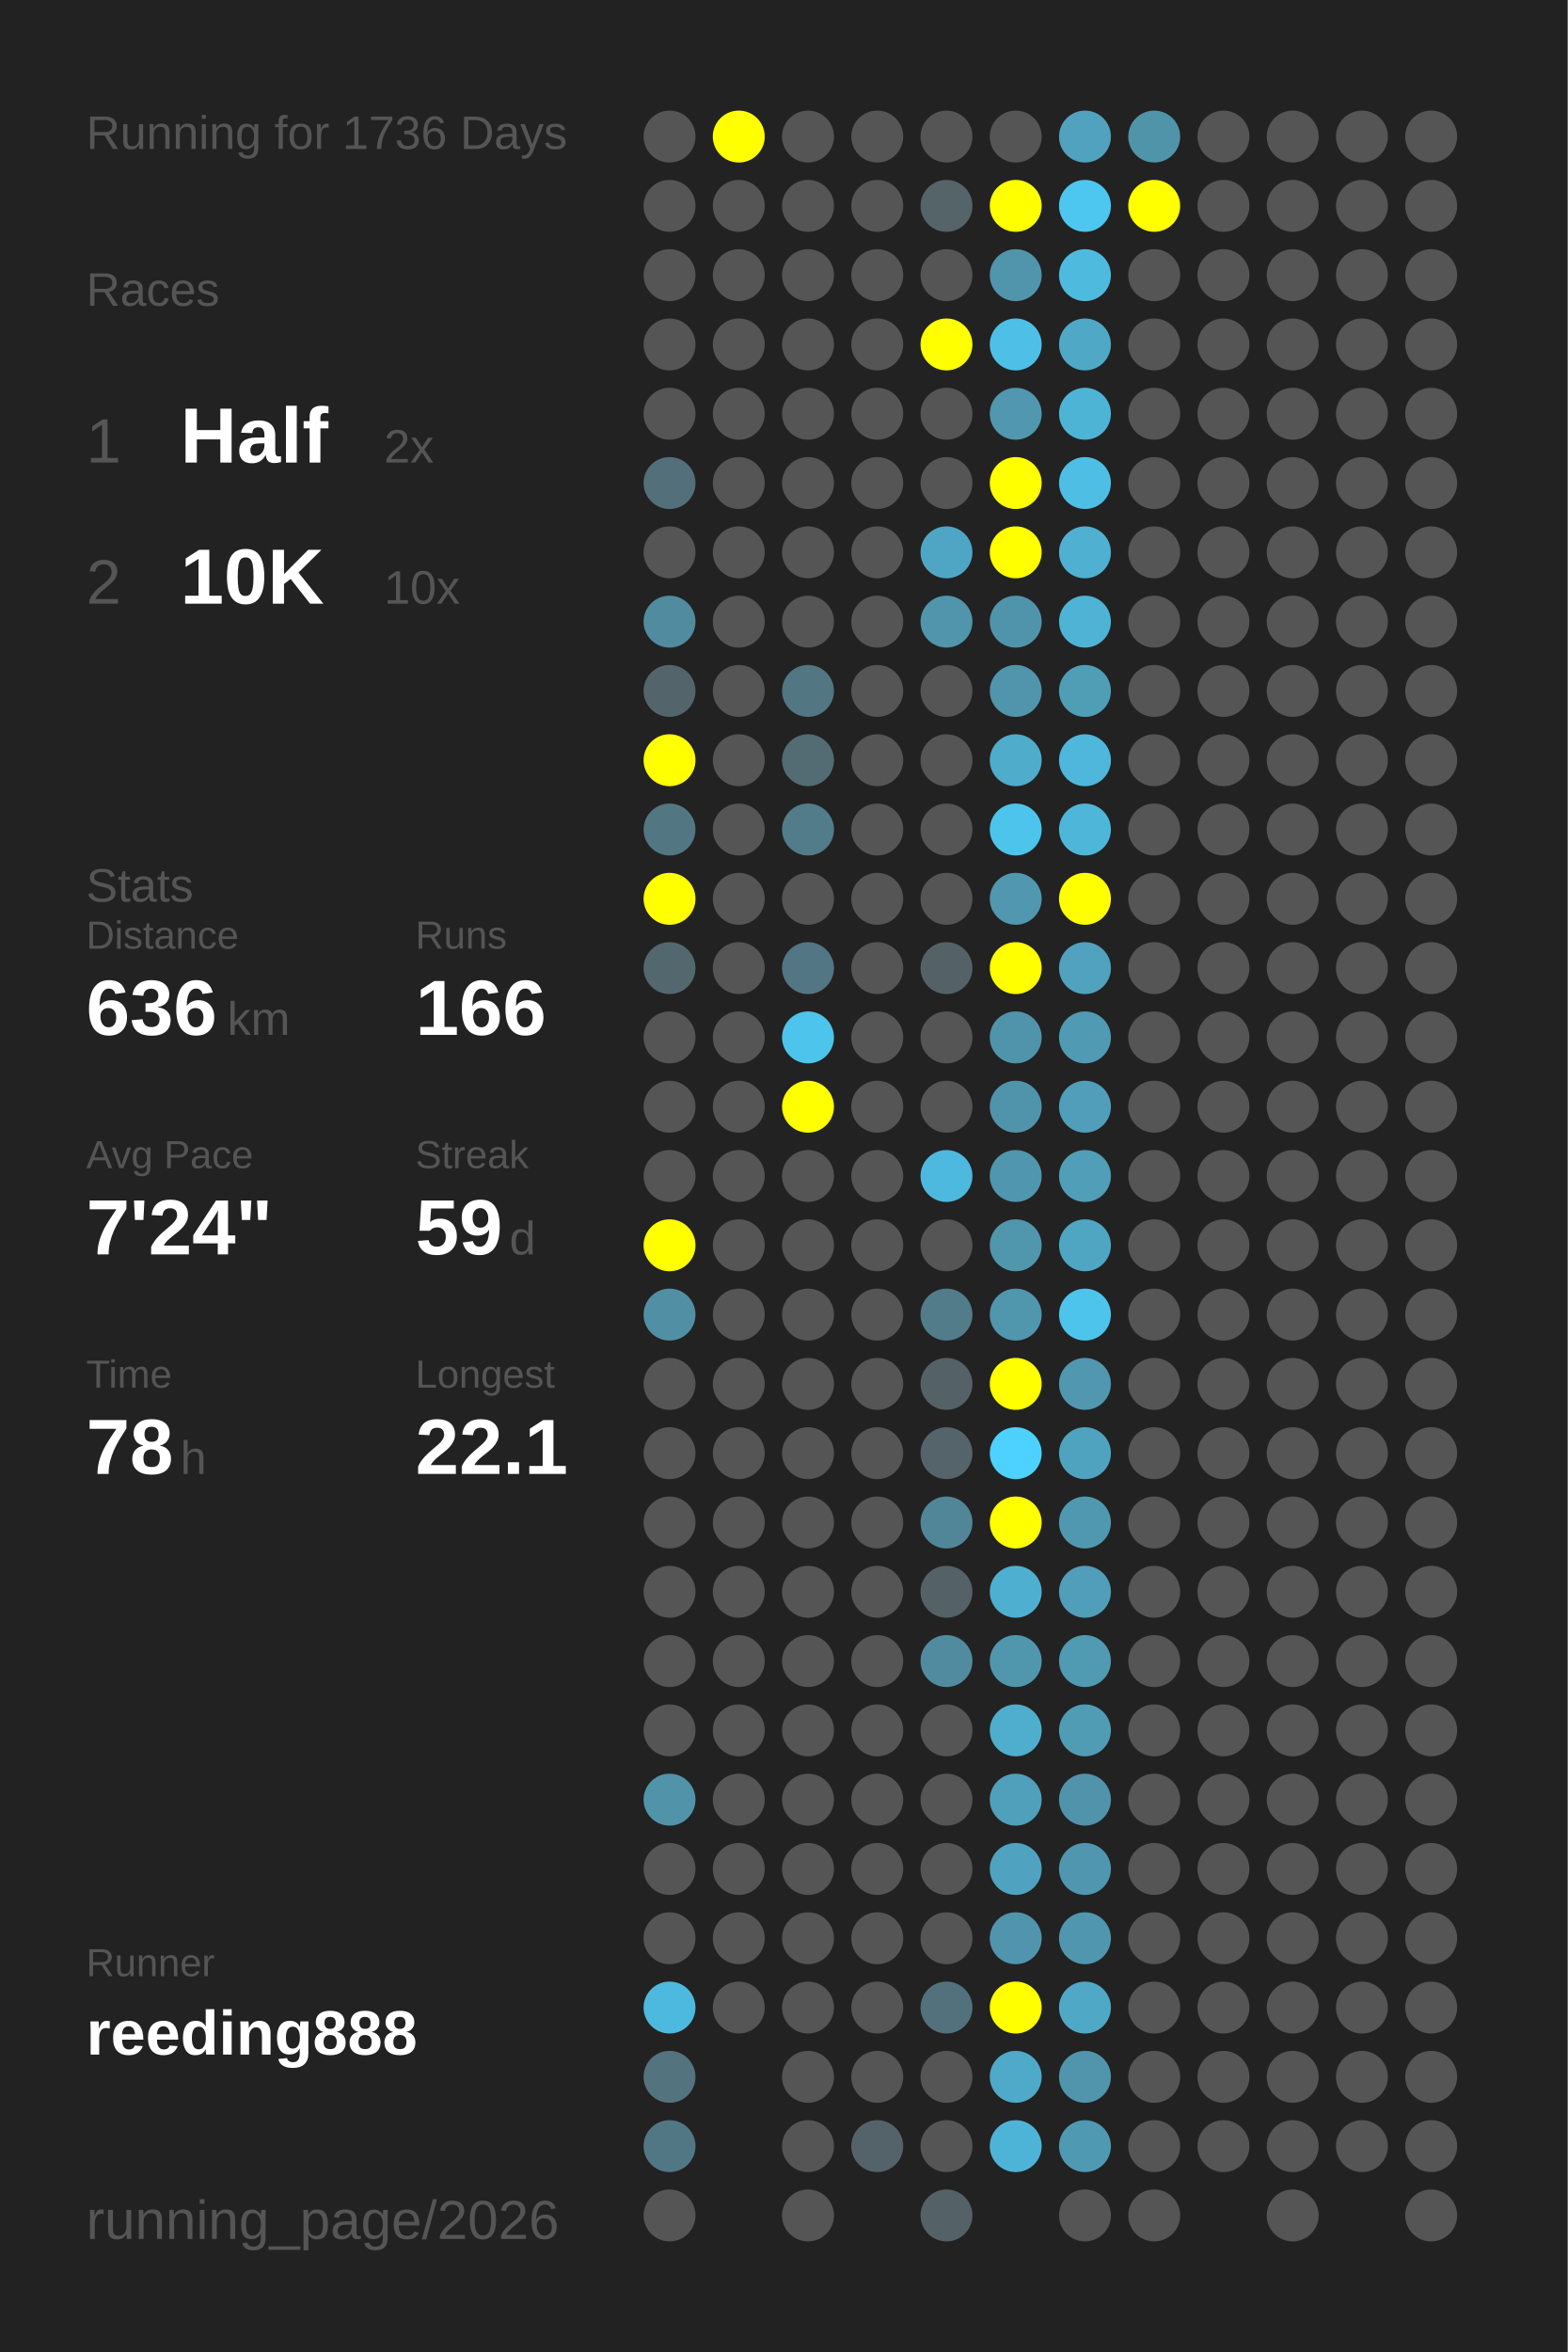
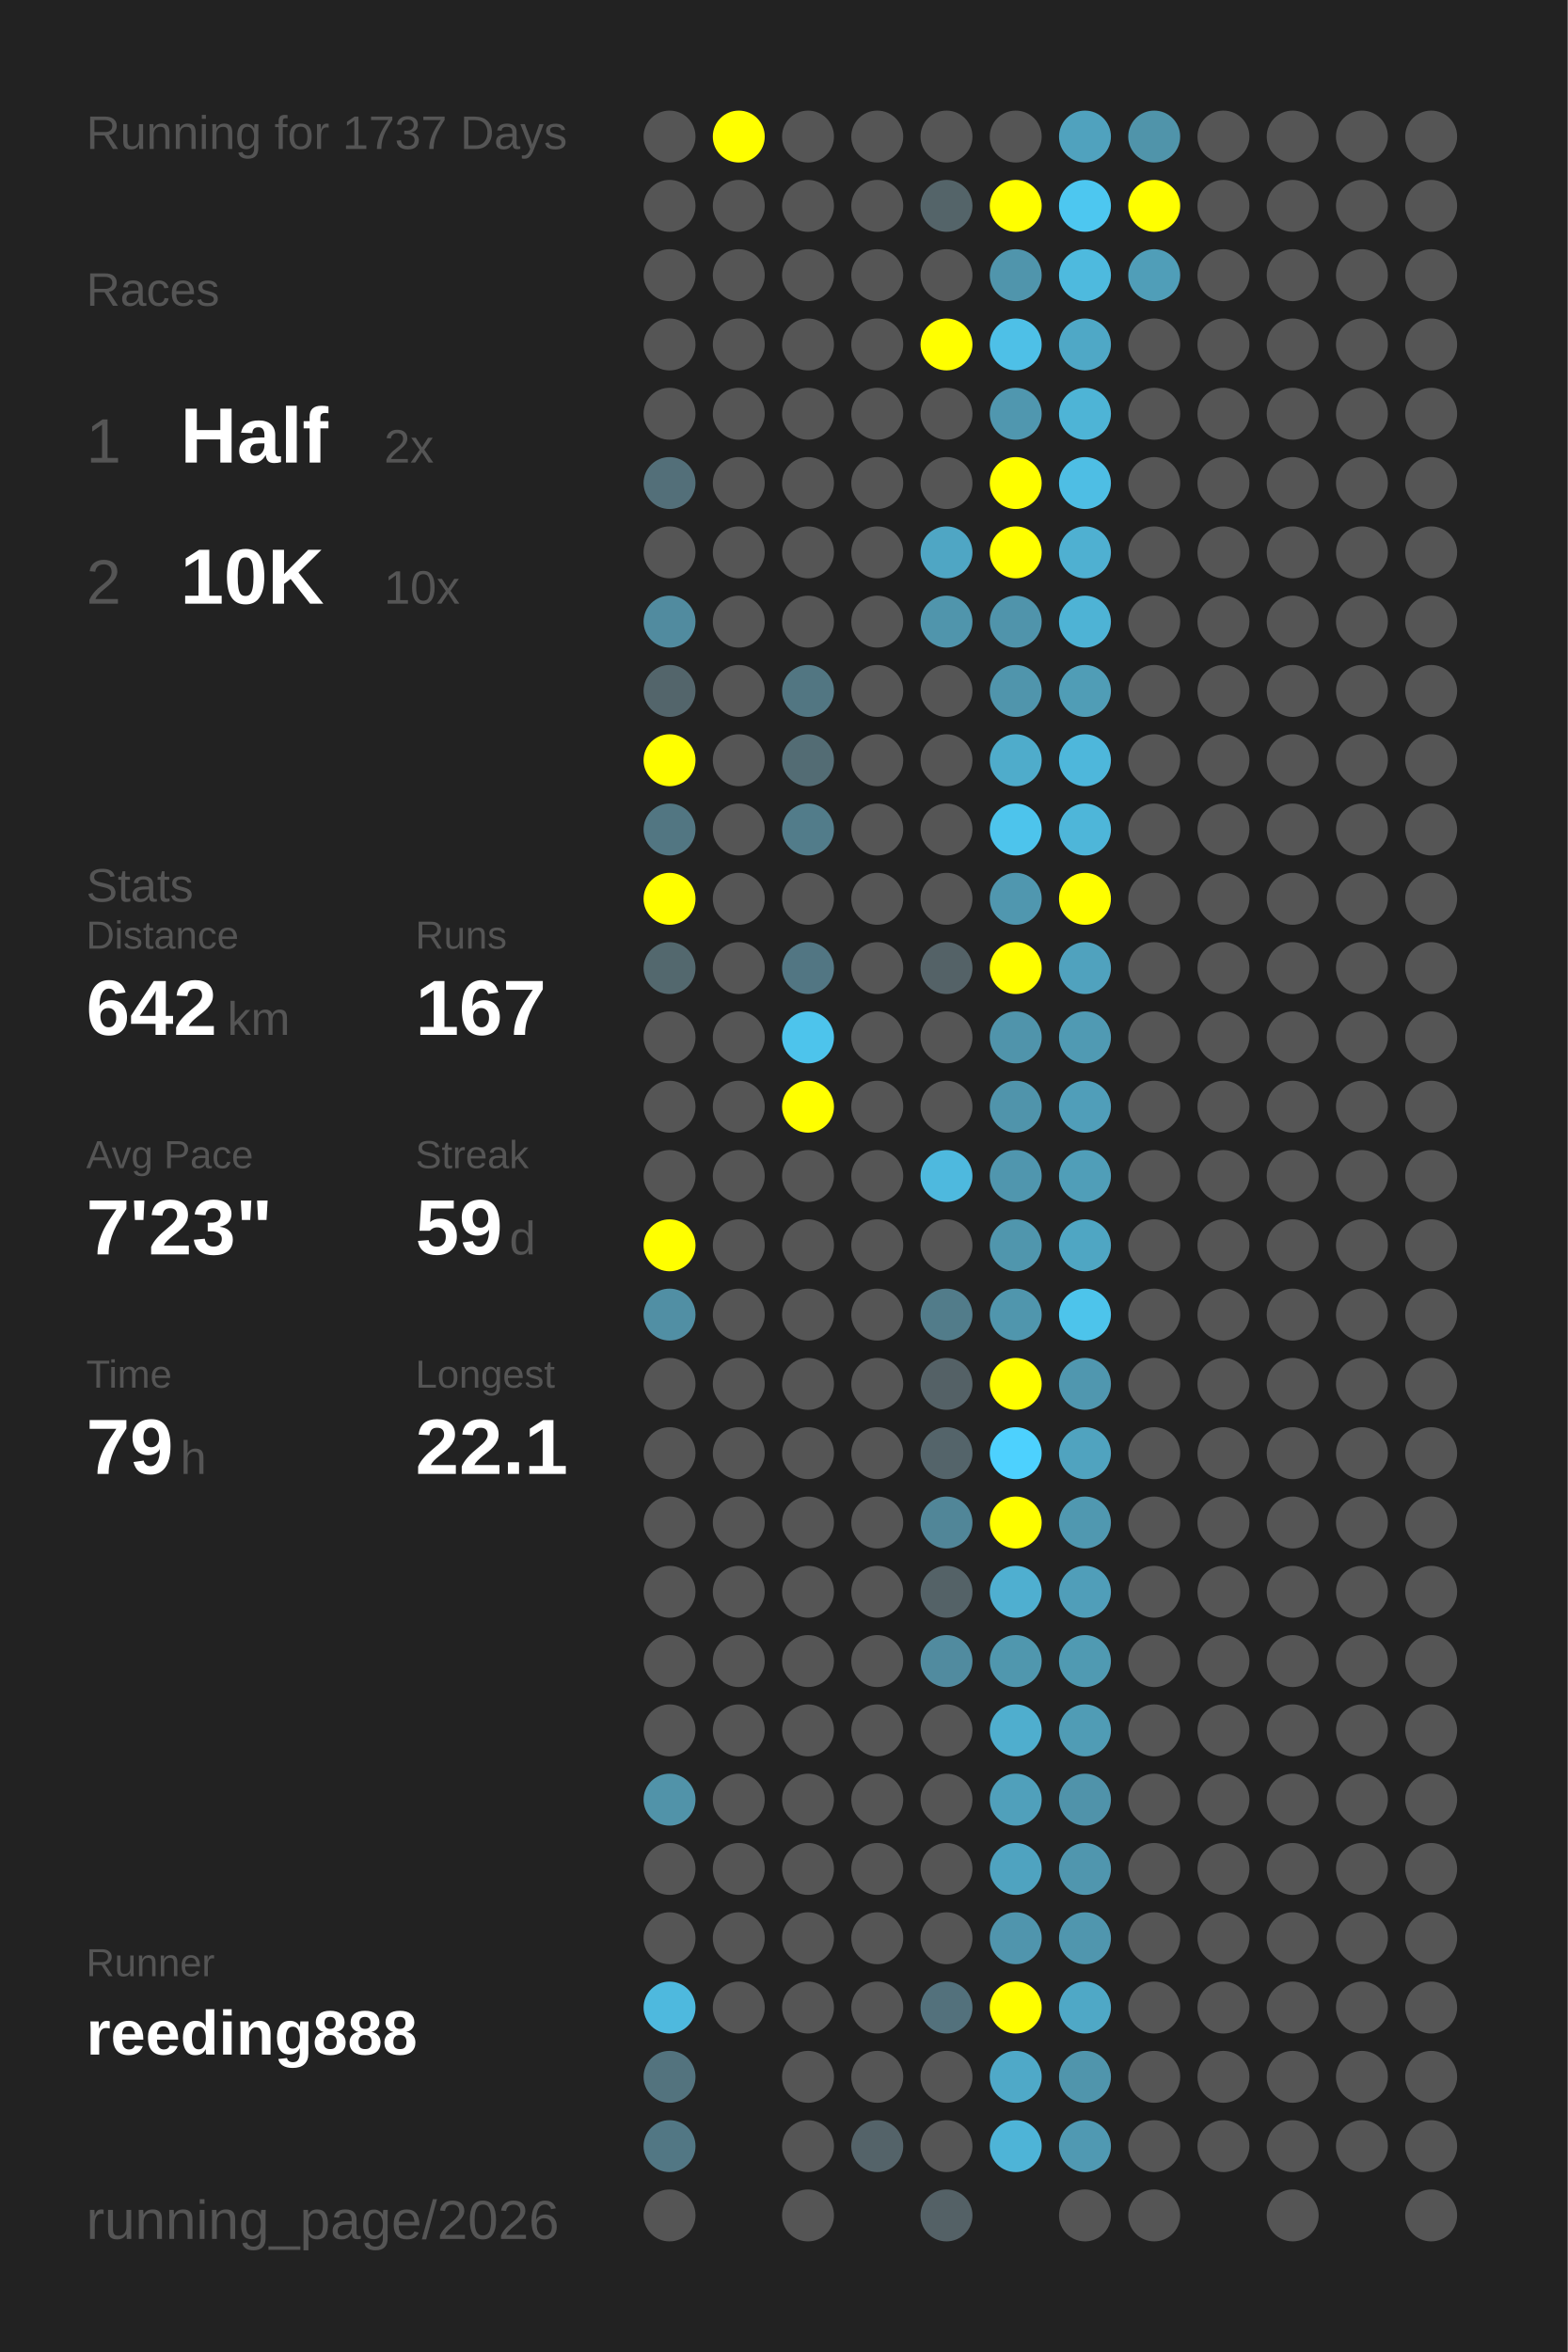
<svg xmlns="http://www.w3.org/2000/svg" baseProfile="full" height="300mm" version="1.1" viewBox="0,0,200,300" width="200mm">
  <defs />
  <rect fill="#222222" height="300" width="200" x="0" y="0" />
-   <text fill="#555555" style="font-size:6px; font-family:Arial;" x="11" y="19">Running for 1736 Days</text>
+   <text fill="#555555" style="font-size:6px; font-family:Arial;" x="11" y="19">Running for 1737 Days</text>
  <text fill="#555555" style="font-size:6px; font-family:Arial;" x="11" y="39">Races</text>
  <text fill="#555555" style="font-size:8px; font-family:Arial;" x="11" y="59">1</text>
  <text fill="#FFFFFF" style="font-size:10px; font-family:Arial; font-weight:bold;" x="23" y="59">Half</text>
  <text fill="#555555" style="font-size:6px; font-family:Arial;" x="49" y="59">2x</text>
  <text fill="#555555" style="font-size:8px; font-family:Arial;" x="11" y="77">2</text>
  <text fill="#FFFFFF" style="font-size:10px; font-family:Arial; font-weight:bold;" x="23" y="77">10K</text>
  <text fill="#555555" style="font-size:6px; font-family:Arial;" x="49" y="77">10x</text>
  <text fill="#555555" style="font-size:6px; font-family:Arial;" x="11" y="115">Stats</text>
  <text fill="#555555" style="font-size:5px; font-family:Arial;" x="11" y="121">Distance</text>
-   <text fill="#FFFFFF" style="font-size:10px; font-family:Arial; font-weight:bold;" x="11" y="132">636</text>
+   <text fill="#FFFFFF" style="font-size:10px; font-family:Arial; font-weight:bold;" x="11" y="132">642</text>
  <text fill="#555555" style="font-size:6px; font-family:Arial;" x="29" y="132">km</text>
  <text fill="#555555" style="font-size:5px; font-family:Arial;" x="53" y="121">Runs</text>
-   <text fill="#FFFFFF" style="font-size:10px; font-family:Arial; font-weight:bold;" x="53" y="132">166</text>
+   <text fill="#FFFFFF" style="font-size:10px; font-family:Arial; font-weight:bold;" x="53" y="132">167</text>
  <text fill="#555555" style="font-size:5px; font-family:Arial;" x="11" y="149">Avg Pace</text>
-   <text fill="#FFFFFF" style="font-size:10px; font-family:Arial; font-weight:bold;" x="11" y="160">7'24"</text>
+   <text fill="#FFFFFF" style="font-size:10px; font-family:Arial; font-weight:bold;" x="11" y="160">7'23"</text>
  <text fill="#555555" style="font-size:5px; font-family:Arial;" x="53" y="149">Streak</text>
  <text fill="#FFFFFF" style="font-size:10px; font-family:Arial; font-weight:bold;" x="53" y="160">59</text>
  <text fill="#555555" style="font-size:6px; font-family:Arial;" x="65" y="160">d</text>
  <text fill="#555555" style="font-size:5px; font-family:Arial;" x="11" y="177">Time</text>
-   <text fill="#FFFFFF" style="font-size:10px; font-family:Arial; font-weight:bold;" x="11" y="188">78</text>
+   <text fill="#FFFFFF" style="font-size:10px; font-family:Arial; font-weight:bold;" x="11" y="188">79</text>
  <text fill="#555555" style="font-size:6px; font-family:Arial;" x="23" y="188">h</text>
  <text fill="#555555" style="font-size:5px; font-family:Arial;" x="53" y="177">Longest</text>
  <text fill="#FFFFFF" style="font-size:10px; font-family:Arial; font-weight:bold;" x="53" y="188">22.1</text>
  <text fill="#555555" style="font-size:5px; font-family:Arial;" x="11" y="252.065">Runner</text>
  <text fill="#FFFFFF" style="font-size:8px; font-family:Arial; font-weight:bold;" x="11" y="262.065">reeding888</text>
  <text fill="#555555" style="font-size:7px; font-family:Arial;" x="11" y="285.581">running_page/2026</text>
  <circle cx="85.417" cy="17.419" fill="#555555" r="3.312" />
  <circle cx="85.417" cy="26.258" fill="#555555" r="3.312" />
  <circle cx="85.417" cy="35.097" fill="#555555" r="3.312" />
  <circle cx="85.417" cy="43.935" fill="#555555" r="3.312" />
  <circle cx="85.417" cy="52.774" fill="#555555" r="3.312" />
  <circle cx="85.417" cy="61.613" fill="#536f79" r="3.312" />
  <circle cx="85.417" cy="70.452" fill="#555555" r="3.312" />
  <circle cx="85.417" cy="79.29" fill="#518b9f" r="3.312" />
  <circle cx="85.417" cy="88.129" fill="#53656b" r="3.312" />
  <circle cx="85.417" cy="96.968" fill="#FFFF00" r="3.312" />
  <circle cx="85.417" cy="105.806" fill="#527682" r="3.312" />
  <circle cx="85.417" cy="114.645" fill="#FFFF00" r="3.312" />
  <circle cx="85.417" cy="123.484" fill="#53686e" r="3.312" />
  <circle cx="85.417" cy="132.323" fill="#555555" r="3.312" />
  <circle cx="85.417" cy="141.161" fill="#555555" r="3.312" />
  <circle cx="85.417" cy="150" fill="#555555" r="3.312" />
  <circle cx="85.417" cy="158.839" fill="#FFFF00" r="3.312" />
  <circle cx="85.417" cy="167.677" fill="#518fa4" r="3.312" />
  <circle cx="85.417" cy="176.516" fill="#555555" r="3.312" />
  <circle cx="85.417" cy="185.355" fill="#555555" r="3.312" />
  <circle cx="85.417" cy="194.194" fill="#555555" r="3.312" />
  <circle cx="85.417" cy="203.032" fill="#555555" r="3.312" />
  <circle cx="85.417" cy="211.871" fill="#555555" r="3.312" />
  <circle cx="85.417" cy="220.71" fill="#555555" r="3.312" />
  <circle cx="85.417" cy="229.548" fill="#5193a9" r="3.312" />
  <circle cx="85.417" cy="238.387" fill="#555555" r="3.312" />
  <circle cx="85.417" cy="247.226" fill="#555555" r="3.312" />
  <circle cx="85.417" cy="256.065" fill="#4eb9de" r="3.312" />
  <circle cx="85.417" cy="264.903" fill="#53737e" r="3.312" />
  <circle cx="85.417" cy="273.742" fill="#527784" r="3.312" />
  <circle cx="85.417" cy="282.581" fill="#555555" r="3.312" />
  <circle cx="94.25" cy="17.419" fill="#FFFF00" r="3.312" />
  <circle cx="94.25" cy="26.258" fill="#555555" r="3.312" />
  <circle cx="94.25" cy="35.097" fill="#555555" r="3.312" />
  <circle cx="94.25" cy="43.935" fill="#555555" r="3.312" />
  <circle cx="94.25" cy="52.774" fill="#555555" r="3.312" />
  <circle cx="94.25" cy="61.613" fill="#555555" r="3.312" />
  <circle cx="94.25" cy="70.452" fill="#555555" r="3.312" />
  <circle cx="94.25" cy="79.29" fill="#555555" r="3.312" />
  <circle cx="94.25" cy="88.129" fill="#555555" r="3.312" />
  <circle cx="94.25" cy="96.968" fill="#555555" r="3.312" />
  <circle cx="94.25" cy="105.806" fill="#555555" r="3.312" />
  <circle cx="94.25" cy="114.645" fill="#555555" r="3.312" />
  <circle cx="94.25" cy="123.484" fill="#555555" r="3.312" />
  <circle cx="94.25" cy="132.323" fill="#555555" r="3.312" />
  <circle cx="94.25" cy="141.161" fill="#555555" r="3.312" />
  <circle cx="94.25" cy="150" fill="#555555" r="3.312" />
  <circle cx="94.25" cy="158.839" fill="#555555" r="3.312" />
  <circle cx="94.25" cy="167.677" fill="#555555" r="3.312" />
  <circle cx="94.25" cy="176.516" fill="#555555" r="3.312" />
  <circle cx="94.25" cy="185.355" fill="#555555" r="3.312" />
  <circle cx="94.25" cy="194.194" fill="#555555" r="3.312" />
  <circle cx="94.25" cy="203.032" fill="#555555" r="3.312" />
  <circle cx="94.25" cy="211.871" fill="#555555" r="3.312" />
  <circle cx="94.25" cy="220.71" fill="#555555" r="3.312" />
  <circle cx="94.25" cy="229.548" fill="#555555" r="3.312" />
  <circle cx="94.25" cy="238.387" fill="#555555" r="3.312" />
  <circle cx="94.25" cy="247.226" fill="#555555" r="3.312" />
  <circle cx="94.25" cy="256.065" fill="#555555" r="3.312" />
  <circle cx="103.083" cy="17.419" fill="#555555" r="3.312" />
  <circle cx="103.083" cy="26.258" fill="#555555" r="3.312" />
  <circle cx="103.083" cy="35.097" fill="#555555" r="3.312" />
  <circle cx="103.083" cy="43.935" fill="#555555" r="3.312" />
  <circle cx="103.083" cy="52.774" fill="#555555" r="3.312" />
  <circle cx="103.083" cy="61.613" fill="#555555" r="3.312" />
  <circle cx="103.083" cy="70.452" fill="#555555" r="3.312" />
  <circle cx="103.083" cy="79.29" fill="#555555" r="3.312" />
  <circle cx="103.083" cy="88.129" fill="#527682" r="3.312" />
  <circle cx="103.083" cy="96.968" fill="#536c74" r="3.312" />
  <circle cx="103.083" cy="105.806" fill="#527c8a" r="3.312" />
  <circle cx="103.083" cy="114.645" fill="#555555" r="3.312" />
  <circle cx="103.083" cy="123.484" fill="#527683" r="3.312" />
  <circle cx="103.083" cy="132.323" fill="#4dc4ec" r="3.312" />
  <circle cx="103.083" cy="141.161" fill="#FFFF00" r="3.312" />
  <circle cx="103.083" cy="150" fill="#555555" r="3.312" />
  <circle cx="103.083" cy="158.839" fill="#555555" r="3.312" />
  <circle cx="103.083" cy="167.677" fill="#555555" r="3.312" />
  <circle cx="103.083" cy="176.516" fill="#555555" r="3.312" />
  <circle cx="103.083" cy="185.355" fill="#555555" r="3.312" />
  <circle cx="103.083" cy="194.194" fill="#555555" r="3.312" />
  <circle cx="103.083" cy="203.032" fill="#555555" r="3.312" />
  <circle cx="103.083" cy="211.871" fill="#555555" r="3.312" />
  <circle cx="103.083" cy="220.71" fill="#555555" r="3.312" />
  <circle cx="103.083" cy="229.548" fill="#555555" r="3.312" />
  <circle cx="103.083" cy="238.387" fill="#555555" r="3.312" />
  <circle cx="103.083" cy="247.226" fill="#555555" r="3.312" />
  <circle cx="103.083" cy="256.065" fill="#555555" r="3.312" />
  <circle cx="103.083" cy="264.903" fill="#555555" r="3.312" />
  <circle cx="103.083" cy="273.742" fill="#555555" r="3.312" />
  <circle cx="103.083" cy="282.581" fill="#555555" r="3.312" />
  <circle cx="111.917" cy="17.419" fill="#555555" r="3.312" />
  <circle cx="111.917" cy="26.258" fill="#555555" r="3.312" />
  <circle cx="111.917" cy="35.097" fill="#555555" r="3.312" />
  <circle cx="111.917" cy="43.935" fill="#555555" r="3.312" />
  <circle cx="111.917" cy="52.774" fill="#555555" r="3.312" />
  <circle cx="111.917" cy="61.613" fill="#555555" r="3.312" />
  <circle cx="111.917" cy="70.452" fill="#555555" r="3.312" />
  <circle cx="111.917" cy="79.29" fill="#555555" r="3.312" />
  <circle cx="111.917" cy="88.129" fill="#555555" r="3.312" />
  <circle cx="111.917" cy="96.968" fill="#555555" r="3.312" />
  <circle cx="111.917" cy="105.806" fill="#555555" r="3.312" />
  <circle cx="111.917" cy="114.645" fill="#555555" r="3.312" />
  <circle cx="111.917" cy="123.484" fill="#555555" r="3.312" />
  <circle cx="111.917" cy="132.323" fill="#555555" r="3.312" />
  <circle cx="111.917" cy="141.161" fill="#555555" r="3.312" />
  <circle cx="111.917" cy="150" fill="#555555" r="3.312" />
  <circle cx="111.917" cy="158.839" fill="#555555" r="3.312" />
  <circle cx="111.917" cy="167.677" fill="#555555" r="3.312" />
  <circle cx="111.917" cy="176.516" fill="#555555" r="3.312" />
  <circle cx="111.917" cy="185.355" fill="#555555" r="3.312" />
  <circle cx="111.917" cy="194.194" fill="#555555" r="3.312" />
  <circle cx="111.917" cy="203.032" fill="#555555" r="3.312" />
  <circle cx="111.917" cy="211.871" fill="#555555" r="3.312" />
  <circle cx="111.917" cy="220.71" fill="#555555" r="3.312" />
  <circle cx="111.917" cy="229.548" fill="#555555" r="3.312" />
  <circle cx="111.917" cy="238.387" fill="#555555" r="3.312" />
  <circle cx="111.917" cy="247.226" fill="#555555" r="3.312" />
  <circle cx="111.917" cy="256.065" fill="#555555" r="3.312" />
  <circle cx="111.917" cy="264.903" fill="#555555" r="3.312" />
  <circle cx="111.917" cy="273.742" fill="#546369" r="3.312" />
  <circle cx="120.75" cy="17.419" fill="#555555" r="3.312" />
  <circle cx="120.75" cy="26.258" fill="#546469" r="3.312" />
  <circle cx="120.75" cy="35.097" fill="#555555" r="3.312" />
  <circle cx="120.75" cy="43.935" fill="#FFFF00" r="3.312" />
  <circle cx="120.75" cy="52.774" fill="#555555" r="3.312" />
  <circle cx="120.75" cy="61.613" fill="#555555" r="3.312" />
  <circle cx="120.75" cy="70.452" fill="#4fa6c4" r="3.312" />
  <circle cx="120.75" cy="79.29" fill="#5095ac" r="3.312" />
  <circle cx="120.75" cy="88.129" fill="#555555" r="3.312" />
  <circle cx="120.75" cy="96.968" fill="#555555" r="3.312" />
  <circle cx="120.75" cy="105.806" fill="#555555" r="3.312" />
  <circle cx="120.75" cy="114.645" fill="#555555" r="3.312" />
  <circle cx="120.75" cy="123.484" fill="#546267" r="3.312" />
  <circle cx="120.75" cy="132.323" fill="#555555" r="3.312" />
  <circle cx="120.75" cy="141.161" fill="#555555" r="3.312" />
  <circle cx="120.75" cy="150" fill="#4eb9de" r="3.312" />
  <circle cx="120.75" cy="158.839" fill="#555555" r="3.312" />
  <circle cx="120.75" cy="167.677" fill="#527c8a" r="3.312" />
  <circle cx="120.75" cy="176.516" fill="#546166" r="3.312" />
  <circle cx="120.75" cy="185.355" fill="#54646a" r="3.312" />
  <circle cx="120.75" cy="194.194" fill="#518698" r="3.312" />
  <circle cx="120.75" cy="203.032" fill="#546267" r="3.312" />
  <circle cx="120.75" cy="211.871" fill="#518b9f" r="3.312" />
  <circle cx="120.75" cy="220.71" fill="#555555" r="3.312" />
  <circle cx="120.75" cy="229.548" fill="#555555" r="3.312" />
  <circle cx="120.75" cy="238.387" fill="#555555" r="3.312" />
  <circle cx="120.75" cy="247.226" fill="#555555" r="3.312" />
  <circle cx="120.75" cy="256.065" fill="#53717c" r="3.312" />
  <circle cx="120.75" cy="264.903" fill="#555555" r="3.312" />
  <circle cx="120.75" cy="273.742" fill="#555555" r="3.312" />
  <circle cx="120.75" cy="282.581" fill="#546166" r="3.312" />
  <circle cx="129.583" cy="17.419" fill="#555555" r="3.312" />
  <circle cx="129.583" cy="26.258" fill="#FFFF00" r="3.312" />
  <circle cx="129.583" cy="35.097" fill="#5095ac" r="3.312" />
  <circle cx="129.583" cy="43.935" fill="#4ec0e7" r="3.312" />
  <circle cx="129.583" cy="52.774" fill="#5097af" r="3.312" />
  <circle cx="129.583" cy="61.613" fill="#FFFF00" r="3.312" />
  <circle cx="129.583" cy="70.452" fill="#FFFF00" r="3.312" />
  <circle cx="129.583" cy="79.29" fill="#5094ab" r="3.312" />
  <circle cx="129.583" cy="88.129" fill="#5095ac" r="3.312" />
  <circle cx="129.583" cy="96.968" fill="#4faccb" r="3.312" />
  <circle cx="129.583" cy="105.806" fill="#4dc4ec" r="3.312" />
  <circle cx="129.583" cy="114.645" fill="#5097af" r="3.312" />
  <circle cx="129.583" cy="123.484" fill="#FFFF00" r="3.312" />
  <circle cx="129.583" cy="132.323" fill="#5094ab" r="3.312" />
  <circle cx="129.583" cy="141.161" fill="#5094ab" r="3.312" />
  <circle cx="129.583" cy="150" fill="#5096ae" r="3.312" />
  <circle cx="129.583" cy="158.839" fill="#5096ad" r="3.312" />
  <circle cx="129.583" cy="167.677" fill="#5096ad" r="3.312" />
  <circle cx="129.583" cy="176.516" fill="#FFFF00" r="3.312" />
  <circle cx="129.583" cy="185.355" fill="#4dd1fe" r="3.312" />
  <circle cx="129.583" cy="194.194" fill="#FFFF00" r="3.312" />
  <circle cx="129.583" cy="203.032" fill="#4fafd0" r="3.312" />
  <circle cx="129.583" cy="211.871" fill="#5097ae" r="3.312" />
  <circle cx="129.583" cy="220.71" fill="#4faece" r="3.312" />
  <circle cx="129.583" cy="229.548" fill="#50a0bb" r="3.312" />
  <circle cx="129.583" cy="238.387" fill="#4fa3c0" r="3.312" />
  <circle cx="129.583" cy="247.226" fill="#5095ad" r="3.312" />
  <circle cx="129.583" cy="256.065" fill="#FFFF00" r="3.312" />
  <circle cx="129.583" cy="264.903" fill="#4fa9c8" r="3.312" />
  <circle cx="129.583" cy="273.742" fill="#4eb4d7" r="3.312" />
  <circle cx="138.417" cy="17.419" fill="#50a2be" r="3.312" />
  <circle cx="138.417" cy="26.258" fill="#4dc7f0" r="3.312" />
  <circle cx="138.417" cy="35.097" fill="#4ebade" r="3.312" />
  <circle cx="138.417" cy="43.935" fill="#4fa8c6" r="3.312" />
  <circle cx="138.417" cy="52.774" fill="#4eb4d6" r="3.312" />
  <circle cx="138.417" cy="61.613" fill="#4ebee4" r="3.312" />
  <circle cx="138.417" cy="70.452" fill="#4fb0d1" r="3.312" />
  <circle cx="138.417" cy="79.29" fill="#4eb3d5" r="3.312" />
  <circle cx="138.417" cy="88.129" fill="#509db6" r="3.312" />
  <circle cx="138.417" cy="96.968" fill="#4eb7db" r="3.312" />
  <circle cx="138.417" cy="105.806" fill="#4eb6d9" r="3.312" />
  <circle cx="138.417" cy="114.645" fill="#FFFF00" r="3.312" />
  <circle cx="138.417" cy="123.484" fill="#50a2be" r="3.312" />
  <circle cx="138.417" cy="132.323" fill="#509ab3" r="3.312" />
  <circle cx="138.417" cy="141.161" fill="#509eb9" r="3.312" />
  <circle cx="138.417" cy="150" fill="#509eb8" r="3.312" />
  <circle cx="138.417" cy="158.839" fill="#4fa6c3" r="3.312" />
  <circle cx="138.417" cy="167.677" fill="#4dc4eb" r="3.312" />
  <circle cx="138.417" cy="176.516" fill="#5097af" r="3.312" />
  <circle cx="138.417" cy="185.355" fill="#50a3bf" r="3.312" />
  <circle cx="138.417" cy="194.194" fill="#5098b0" r="3.312" />
  <circle cx="138.417" cy="203.032" fill="#509eb9" r="3.312" />
  <circle cx="138.417" cy="211.871" fill="#509ab2" r="3.312" />
  <circle cx="138.417" cy="220.71" fill="#509cb5" r="3.312" />
  <circle cx="138.417" cy="229.548" fill="#5093aa" r="3.312" />
  <circle cx="138.417" cy="238.387" fill="#5096ae" r="3.312" />
  <circle cx="138.417" cy="247.226" fill="#5096ae" r="3.312" />
  <circle cx="138.417" cy="256.065" fill="#4fa8c6" r="3.312" />
  <circle cx="138.417" cy="264.903" fill="#5095ac" r="3.312" />
  <circle cx="138.417" cy="273.742" fill="#5099b2" r="3.312" />
  <circle cx="138.417" cy="282.581" fill="#555555" r="3.312" />
  <circle cx="147.25" cy="17.419" fill="#5094aa" r="3.312" />
  <circle cx="147.25" cy="26.258" fill="#FFFF00" r="3.312" />
-   <circle cx="147.25" cy="35.097" fill="#555555" r="3.312" />
+   <circle cx="147.25" cy="35.097" fill="#509eb8" r="3.312" />
  <circle cx="147.25" cy="43.935" fill="#555555" r="3.312" />
  <circle cx="147.25" cy="52.774" fill="#555555" r="3.312" />
  <circle cx="147.25" cy="61.613" fill="#555555" r="3.312" />
  <circle cx="147.25" cy="70.452" fill="#555555" r="3.312" />
  <circle cx="147.25" cy="79.29" fill="#555555" r="3.312" />
  <circle cx="147.25" cy="88.129" fill="#555555" r="3.312" />
  <circle cx="147.25" cy="96.968" fill="#555555" r="3.312" />
  <circle cx="147.25" cy="105.806" fill="#555555" r="3.312" />
  <circle cx="147.25" cy="114.645" fill="#555555" r="3.312" />
  <circle cx="147.25" cy="123.484" fill="#555555" r="3.312" />
  <circle cx="147.25" cy="132.323" fill="#555555" r="3.312" />
  <circle cx="147.25" cy="141.161" fill="#555555" r="3.312" />
  <circle cx="147.25" cy="150" fill="#555555" r="3.312" />
  <circle cx="147.25" cy="158.839" fill="#555555" r="3.312" />
  <circle cx="147.25" cy="167.677" fill="#555555" r="3.312" />
  <circle cx="147.25" cy="176.516" fill="#555555" r="3.312" />
  <circle cx="147.25" cy="185.355" fill="#555555" r="3.312" />
  <circle cx="147.25" cy="194.194" fill="#555555" r="3.312" />
  <circle cx="147.25" cy="203.032" fill="#555555" r="3.312" />
  <circle cx="147.25" cy="211.871" fill="#555555" r="3.312" />
  <circle cx="147.25" cy="220.71" fill="#555555" r="3.312" />
  <circle cx="147.25" cy="229.548" fill="#555555" r="3.312" />
  <circle cx="147.25" cy="238.387" fill="#555555" r="3.312" />
  <circle cx="147.25" cy="247.226" fill="#555555" r="3.312" />
  <circle cx="147.25" cy="256.065" fill="#555555" r="3.312" />
  <circle cx="147.25" cy="264.903" fill="#555555" r="3.312" />
  <circle cx="147.25" cy="273.742" fill="#555555" r="3.312" />
  <circle cx="147.25" cy="282.581" fill="#555555" r="3.312" />
  <circle cx="156.083" cy="17.419" fill="#555555" r="3.312" />
  <circle cx="156.083" cy="26.258" fill="#555555" r="3.312" />
  <circle cx="156.083" cy="35.097" fill="#555555" r="3.312" />
  <circle cx="156.083" cy="43.935" fill="#555555" r="3.312" />
  <circle cx="156.083" cy="52.774" fill="#555555" r="3.312" />
  <circle cx="156.083" cy="61.613" fill="#555555" r="3.312" />
  <circle cx="156.083" cy="70.452" fill="#555555" r="3.312" />
  <circle cx="156.083" cy="79.29" fill="#555555" r="3.312" />
  <circle cx="156.083" cy="88.129" fill="#555555" r="3.312" />
  <circle cx="156.083" cy="96.968" fill="#555555" r="3.312" />
  <circle cx="156.083" cy="105.806" fill="#555555" r="3.312" />
  <circle cx="156.083" cy="114.645" fill="#555555" r="3.312" />
  <circle cx="156.083" cy="123.484" fill="#555555" r="3.312" />
  <circle cx="156.083" cy="132.323" fill="#555555" r="3.312" />
  <circle cx="156.083" cy="141.161" fill="#555555" r="3.312" />
  <circle cx="156.083" cy="150" fill="#555555" r="3.312" />
  <circle cx="156.083" cy="158.839" fill="#555555" r="3.312" />
  <circle cx="156.083" cy="167.677" fill="#555555" r="3.312" />
  <circle cx="156.083" cy="176.516" fill="#555555" r="3.312" />
  <circle cx="156.083" cy="185.355" fill="#555555" r="3.312" />
  <circle cx="156.083" cy="194.194" fill="#555555" r="3.312" />
  <circle cx="156.083" cy="203.032" fill="#555555" r="3.312" />
  <circle cx="156.083" cy="211.871" fill="#555555" r="3.312" />
  <circle cx="156.083" cy="220.71" fill="#555555" r="3.312" />
  <circle cx="156.083" cy="229.548" fill="#555555" r="3.312" />
  <circle cx="156.083" cy="238.387" fill="#555555" r="3.312" />
  <circle cx="156.083" cy="247.226" fill="#555555" r="3.312" />
  <circle cx="156.083" cy="256.065" fill="#555555" r="3.312" />
  <circle cx="156.083" cy="264.903" fill="#555555" r="3.312" />
  <circle cx="156.083" cy="273.742" fill="#555555" r="3.312" />
  <circle cx="164.917" cy="17.419" fill="#555555" r="3.312" />
  <circle cx="164.917" cy="26.258" fill="#555555" r="3.312" />
  <circle cx="164.917" cy="35.097" fill="#555555" r="3.312" />
  <circle cx="164.917" cy="43.935" fill="#555555" r="3.312" />
  <circle cx="164.917" cy="52.774" fill="#555555" r="3.312" />
  <circle cx="164.917" cy="61.613" fill="#555555" r="3.312" />
  <circle cx="164.917" cy="70.452" fill="#555555" r="3.312" />
  <circle cx="164.917" cy="79.29" fill="#555555" r="3.312" />
  <circle cx="164.917" cy="88.129" fill="#555555" r="3.312" />
  <circle cx="164.917" cy="96.968" fill="#555555" r="3.312" />
  <circle cx="164.917" cy="105.806" fill="#555555" r="3.312" />
  <circle cx="164.917" cy="114.645" fill="#555555" r="3.312" />
  <circle cx="164.917" cy="123.484" fill="#555555" r="3.312" />
  <circle cx="164.917" cy="132.323" fill="#555555" r="3.312" />
  <circle cx="164.917" cy="141.161" fill="#555555" r="3.312" />
  <circle cx="164.917" cy="150" fill="#555555" r="3.312" />
  <circle cx="164.917" cy="158.839" fill="#555555" r="3.312" />
  <circle cx="164.917" cy="167.677" fill="#555555" r="3.312" />
  <circle cx="164.917" cy="176.516" fill="#555555" r="3.312" />
  <circle cx="164.917" cy="185.355" fill="#555555" r="3.312" />
  <circle cx="164.917" cy="194.194" fill="#555555" r="3.312" />
  <circle cx="164.917" cy="203.032" fill="#555555" r="3.312" />
  <circle cx="164.917" cy="211.871" fill="#555555" r="3.312" />
  <circle cx="164.917" cy="220.71" fill="#555555" r="3.312" />
  <circle cx="164.917" cy="229.548" fill="#555555" r="3.312" />
  <circle cx="164.917" cy="238.387" fill="#555555" r="3.312" />
  <circle cx="164.917" cy="247.226" fill="#555555" r="3.312" />
  <circle cx="164.917" cy="256.065" fill="#555555" r="3.312" />
  <circle cx="164.917" cy="264.903" fill="#555555" r="3.312" />
  <circle cx="164.917" cy="273.742" fill="#555555" r="3.312" />
  <circle cx="164.917" cy="282.581" fill="#555555" r="3.312" />
  <circle cx="173.75" cy="17.419" fill="#555555" r="3.312" />
  <circle cx="173.75" cy="26.258" fill="#555555" r="3.312" />
  <circle cx="173.75" cy="35.097" fill="#555555" r="3.312" />
  <circle cx="173.75" cy="43.935" fill="#555555" r="3.312" />
  <circle cx="173.75" cy="52.774" fill="#555555" r="3.312" />
  <circle cx="173.75" cy="61.613" fill="#555555" r="3.312" />
  <circle cx="173.75" cy="70.452" fill="#555555" r="3.312" />
  <circle cx="173.75" cy="79.29" fill="#555555" r="3.312" />
  <circle cx="173.75" cy="88.129" fill="#555555" r="3.312" />
  <circle cx="173.75" cy="96.968" fill="#555555" r="3.312" />
  <circle cx="173.75" cy="105.806" fill="#555555" r="3.312" />
  <circle cx="173.75" cy="114.645" fill="#555555" r="3.312" />
  <circle cx="173.75" cy="123.484" fill="#555555" r="3.312" />
  <circle cx="173.75" cy="132.323" fill="#555555" r="3.312" />
  <circle cx="173.75" cy="141.161" fill="#555555" r="3.312" />
  <circle cx="173.75" cy="150" fill="#555555" r="3.312" />
  <circle cx="173.75" cy="158.839" fill="#555555" r="3.312" />
  <circle cx="173.75" cy="167.677" fill="#555555" r="3.312" />
  <circle cx="173.75" cy="176.516" fill="#555555" r="3.312" />
  <circle cx="173.75" cy="185.355" fill="#555555" r="3.312" />
  <circle cx="173.75" cy="194.194" fill="#555555" r="3.312" />
  <circle cx="173.75" cy="203.032" fill="#555555" r="3.312" />
  <circle cx="173.75" cy="211.871" fill="#555555" r="3.312" />
  <circle cx="173.75" cy="220.71" fill="#555555" r="3.312" />
  <circle cx="173.75" cy="229.548" fill="#555555" r="3.312" />
  <circle cx="173.75" cy="238.387" fill="#555555" r="3.312" />
  <circle cx="173.75" cy="247.226" fill="#555555" r="3.312" />
  <circle cx="173.75" cy="256.065" fill="#555555" r="3.312" />
  <circle cx="173.75" cy="264.903" fill="#555555" r="3.312" />
  <circle cx="173.75" cy="273.742" fill="#555555" r="3.312" />
  <circle cx="182.583" cy="17.419" fill="#555555" r="3.312" />
  <circle cx="182.583" cy="26.258" fill="#555555" r="3.312" />
  <circle cx="182.583" cy="35.097" fill="#555555" r="3.312" />
  <circle cx="182.583" cy="43.935" fill="#555555" r="3.312" />
  <circle cx="182.583" cy="52.774" fill="#555555" r="3.312" />
  <circle cx="182.583" cy="61.613" fill="#555555" r="3.312" />
  <circle cx="182.583" cy="70.452" fill="#555555" r="3.312" />
  <circle cx="182.583" cy="79.29" fill="#555555" r="3.312" />
  <circle cx="182.583" cy="88.129" fill="#555555" r="3.312" />
  <circle cx="182.583" cy="96.968" fill="#555555" r="3.312" />
  <circle cx="182.583" cy="105.806" fill="#555555" r="3.312" />
  <circle cx="182.583" cy="114.645" fill="#555555" r="3.312" />
  <circle cx="182.583" cy="123.484" fill="#555555" r="3.312" />
  <circle cx="182.583" cy="132.323" fill="#555555" r="3.312" />
  <circle cx="182.583" cy="141.161" fill="#555555" r="3.312" />
  <circle cx="182.583" cy="150" fill="#555555" r="3.312" />
  <circle cx="182.583" cy="158.839" fill="#555555" r="3.312" />
  <circle cx="182.583" cy="167.677" fill="#555555" r="3.312" />
  <circle cx="182.583" cy="176.516" fill="#555555" r="3.312" />
  <circle cx="182.583" cy="185.355" fill="#555555" r="3.312" />
  <circle cx="182.583" cy="194.194" fill="#555555" r="3.312" />
  <circle cx="182.583" cy="203.032" fill="#555555" r="3.312" />
  <circle cx="182.583" cy="211.871" fill="#555555" r="3.312" />
  <circle cx="182.583" cy="220.71" fill="#555555" r="3.312" />
  <circle cx="182.583" cy="229.548" fill="#555555" r="3.312" />
  <circle cx="182.583" cy="238.387" fill="#555555" r="3.312" />
  <circle cx="182.583" cy="247.226" fill="#555555" r="3.312" />
  <circle cx="182.583" cy="256.065" fill="#555555" r="3.312" />
  <circle cx="182.583" cy="264.903" fill="#555555" r="3.312" />
  <circle cx="182.583" cy="273.742" fill="#555555" r="3.312" />
  <circle cx="182.583" cy="282.581" fill="#555555" r="3.312" />
</svg>
